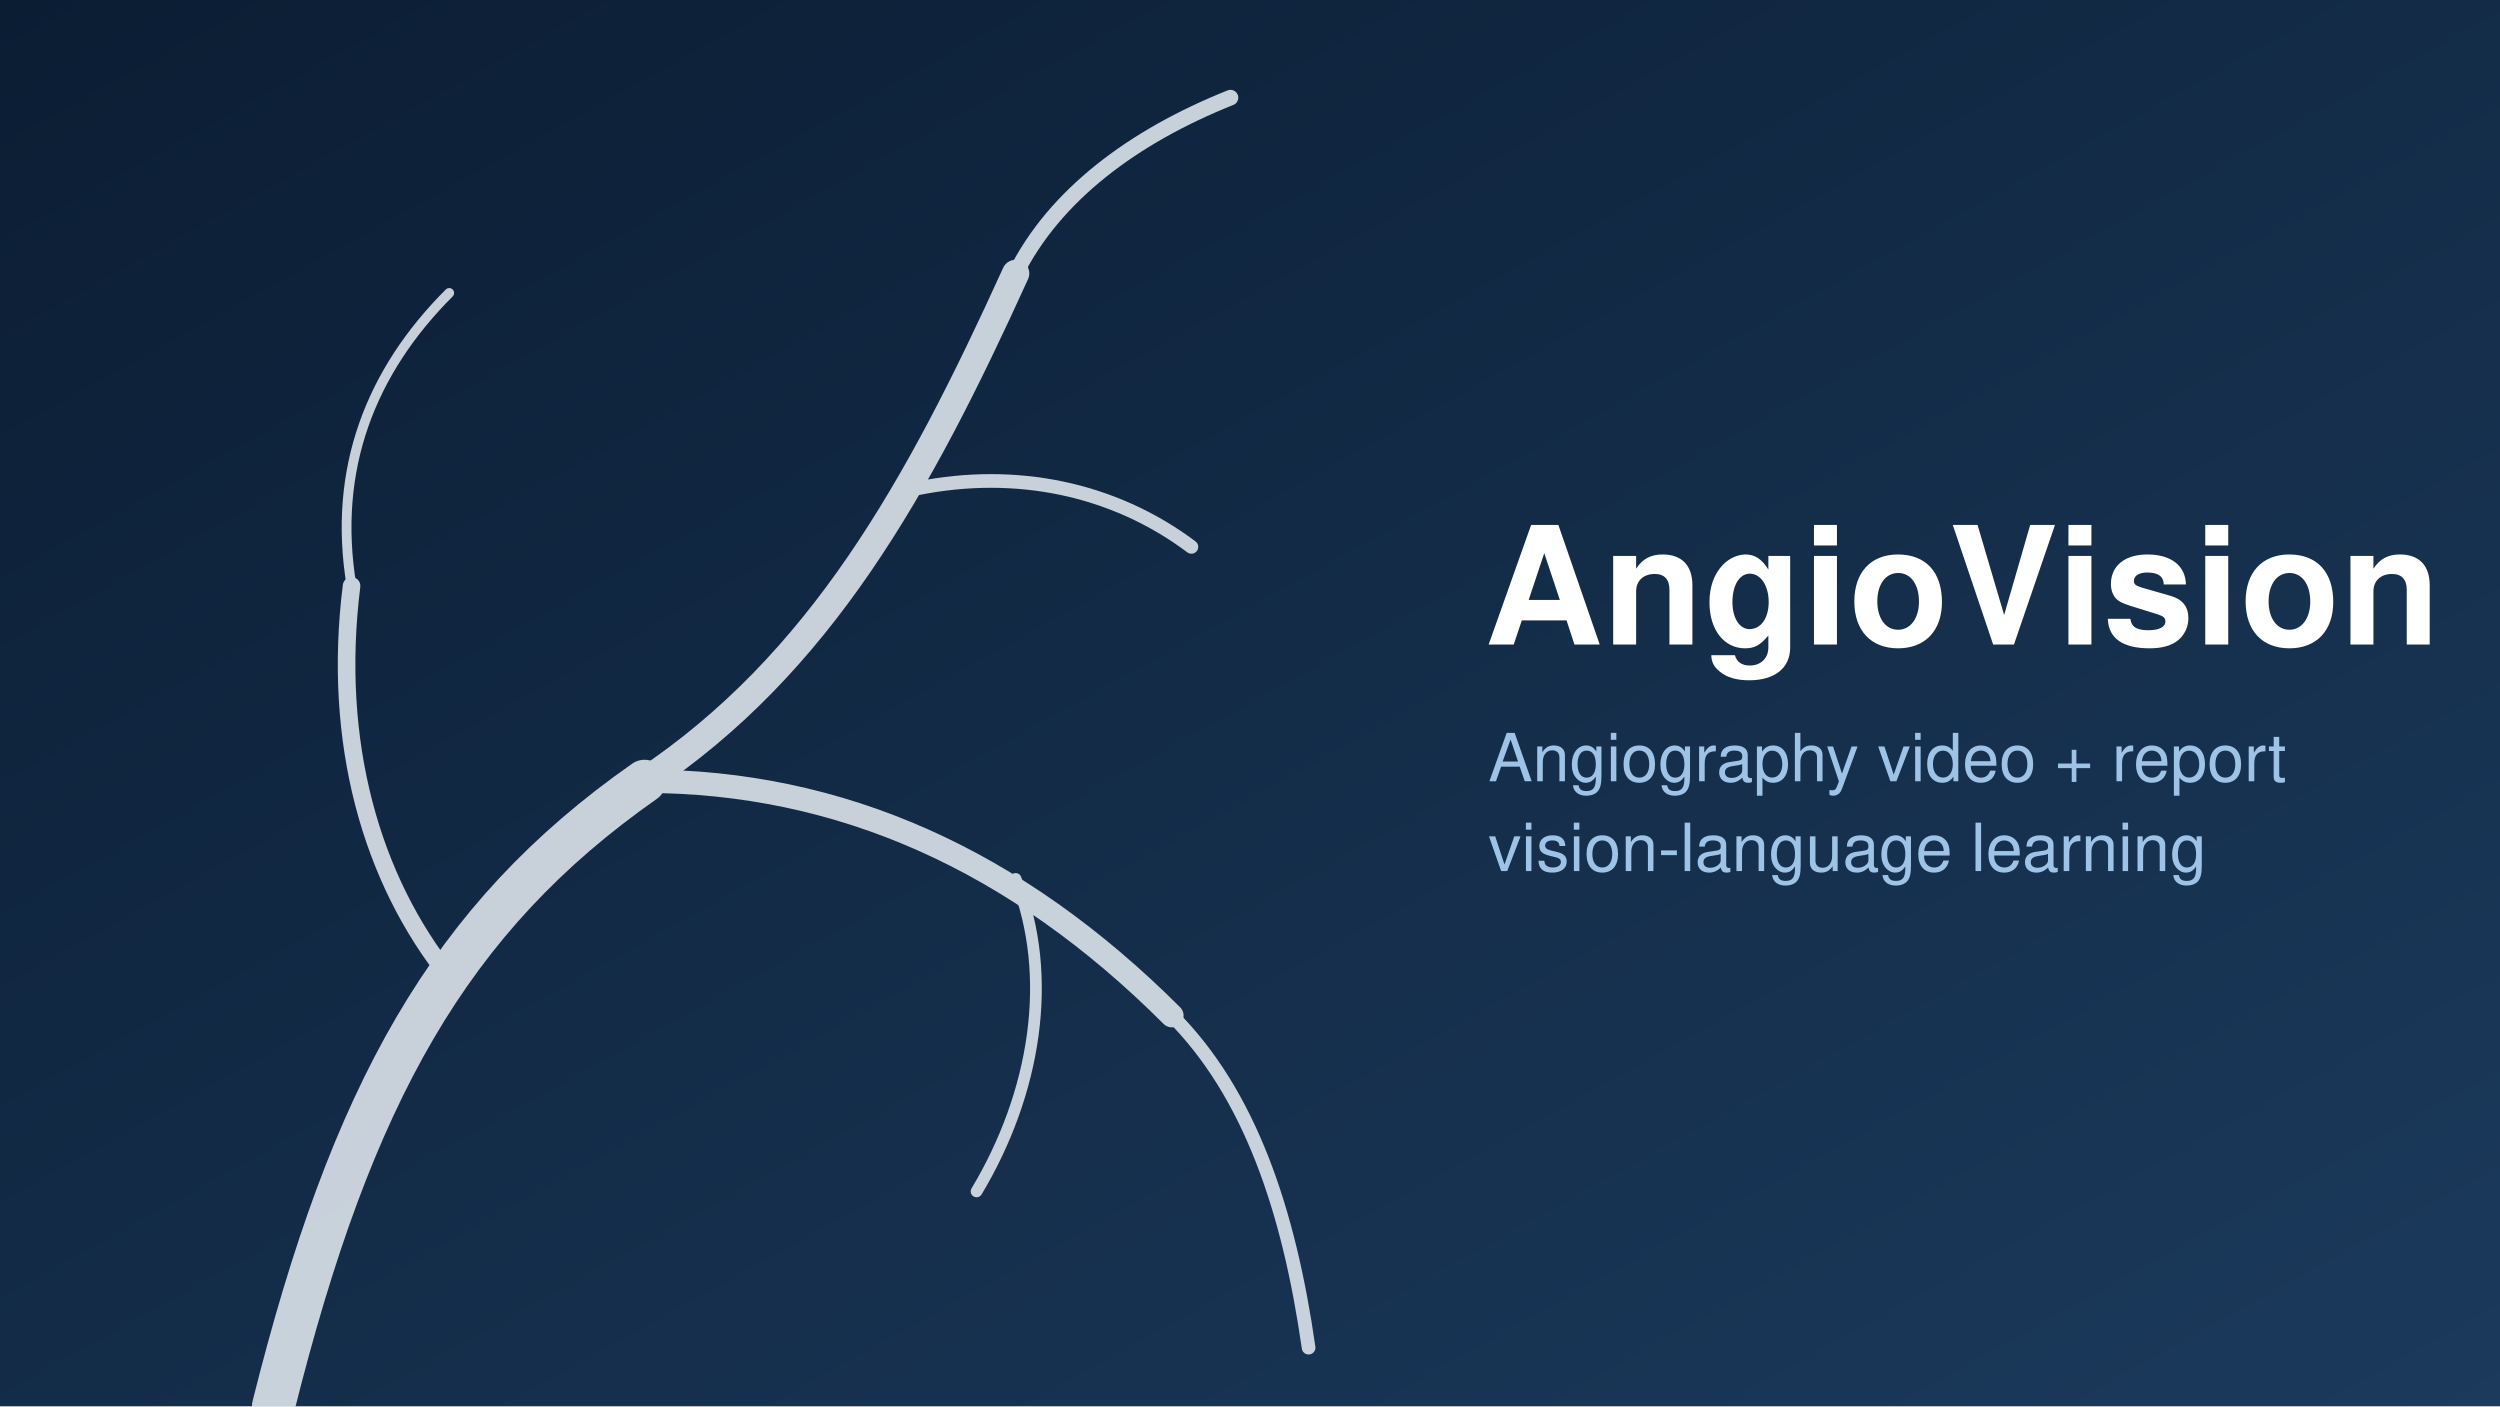
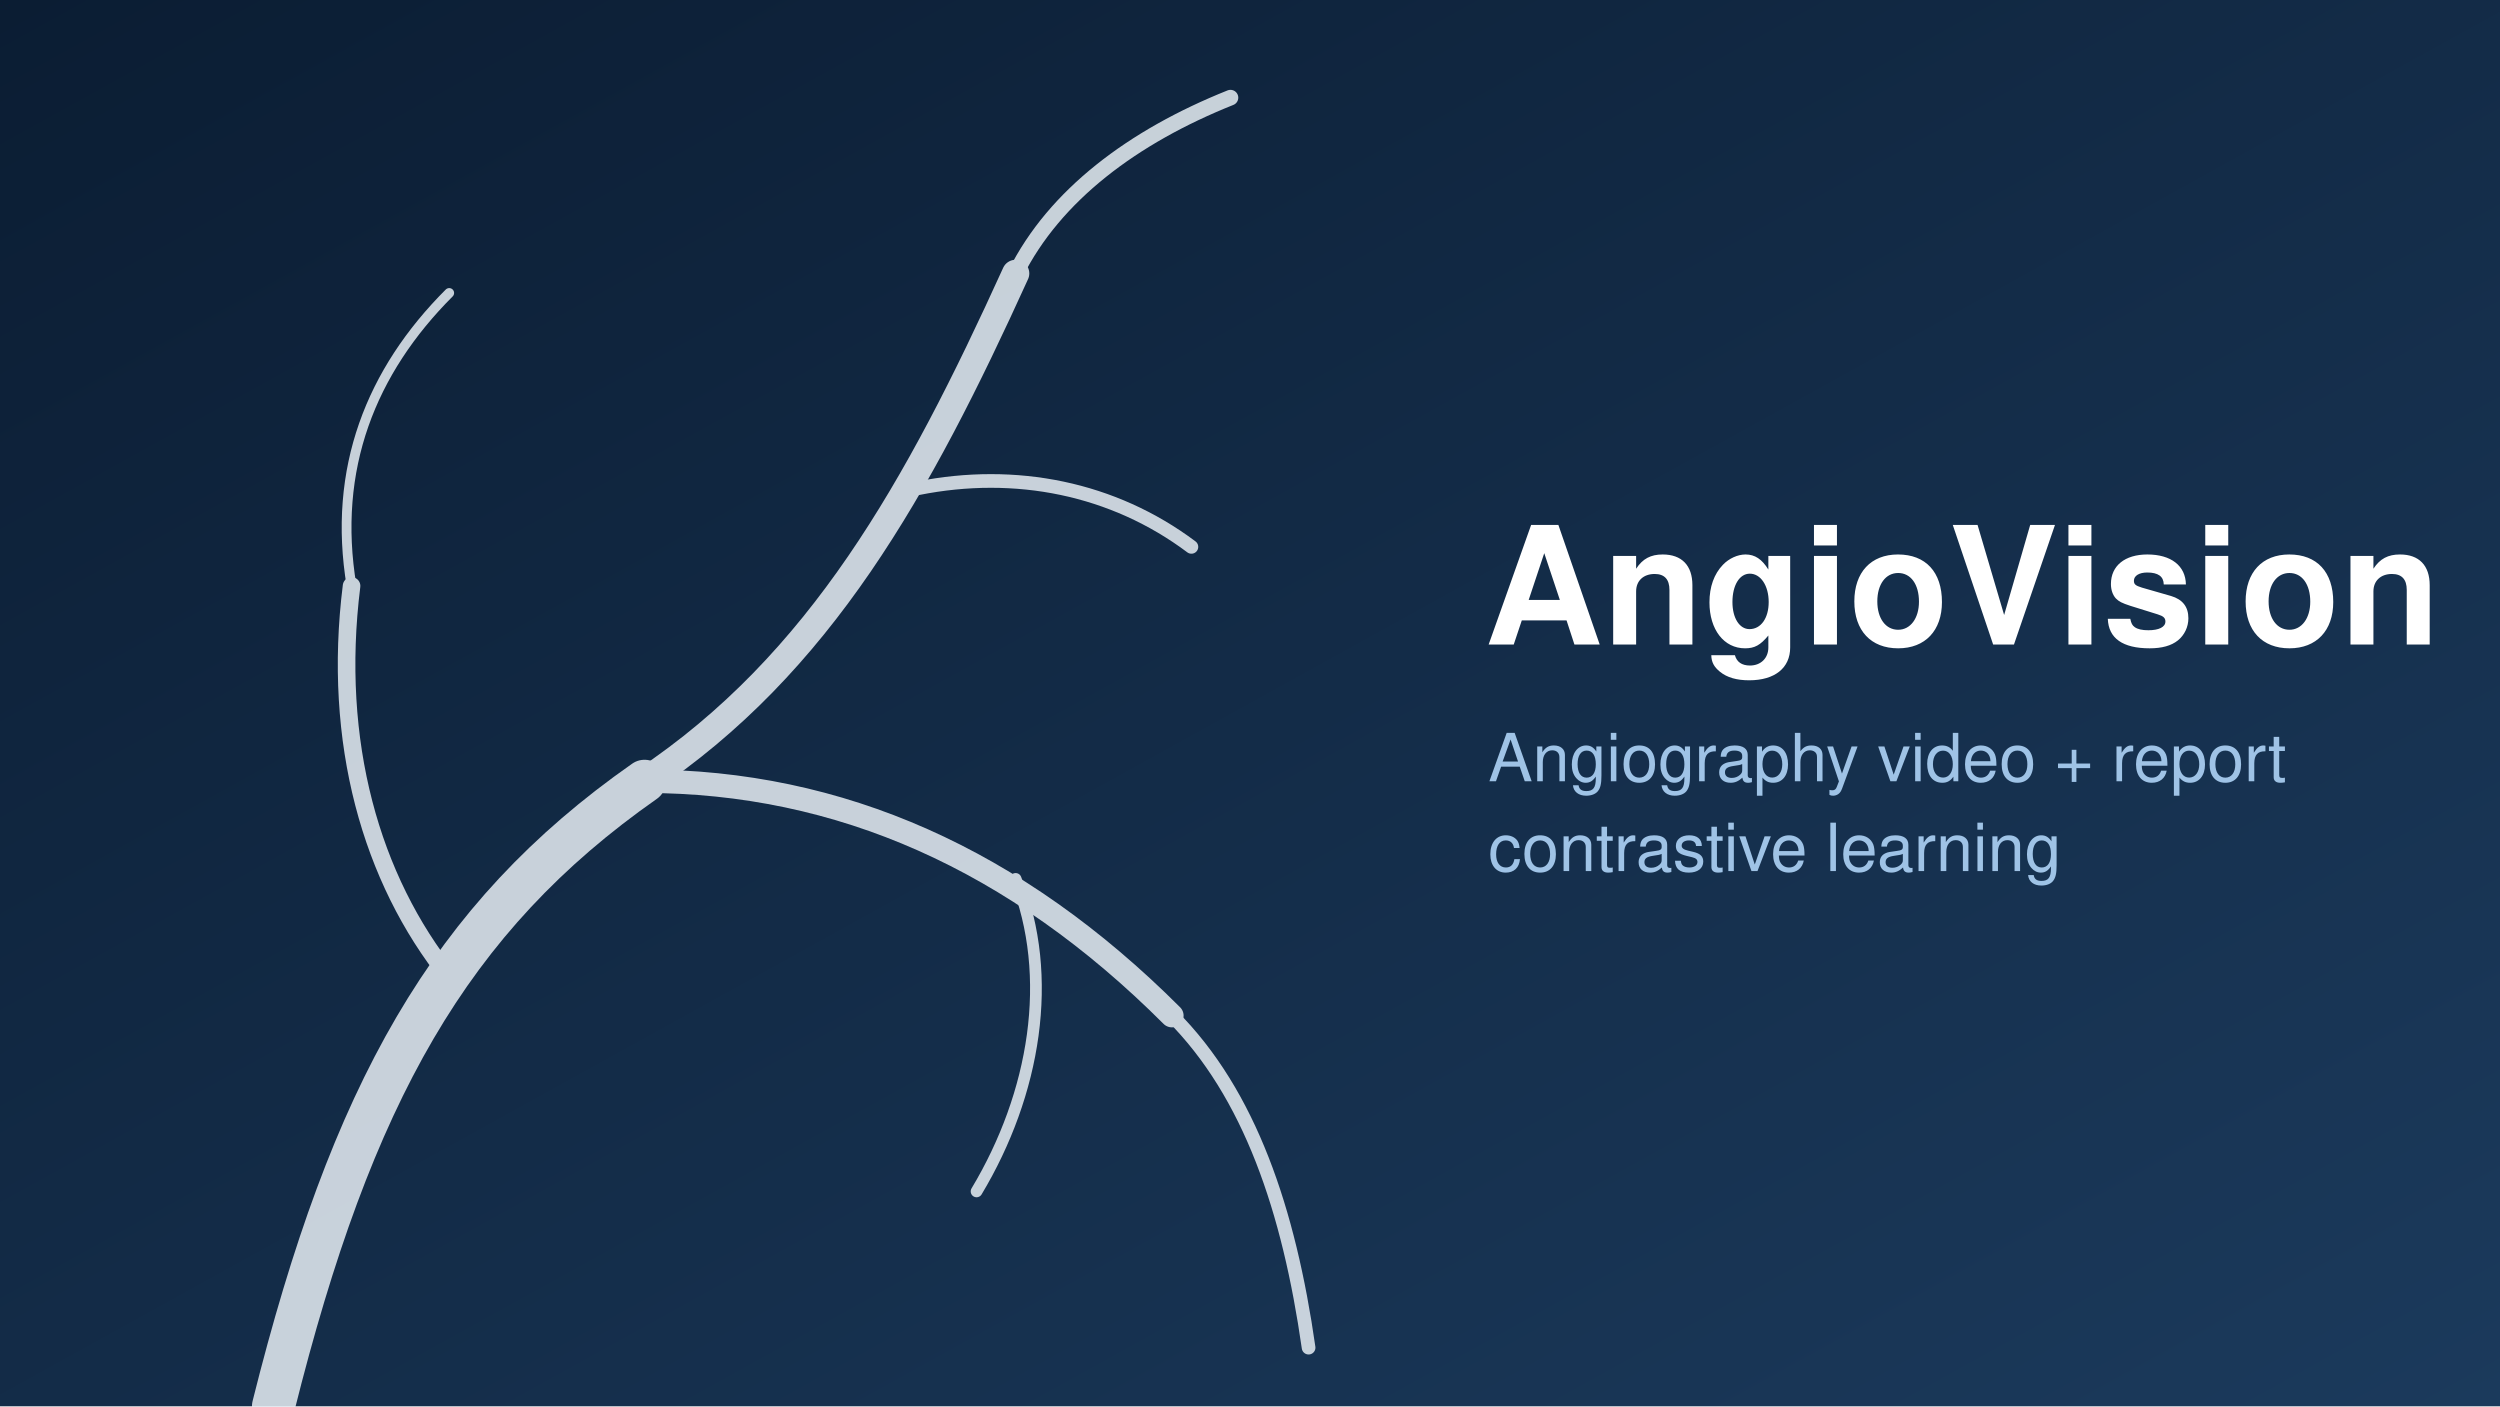
<svg xmlns="http://www.w3.org/2000/svg" viewBox="0 0 1280 720" role="img" aria-label="AngioVision">
  <defs>
    <linearGradient id="bg" x1="0" y1="0" x2="1" y2="1">
      <stop offset="0" stop-color="#0b1d33" />
      <stop offset="1" stop-color="#1b3a5c" />
    </linearGradient>
  </defs>
  <rect width="1280" height="720" fill="url(#bg)" />
  <g fill="none" stroke="#e8eef5" stroke-linecap="round" opacity="0.85">
    <path d="M140 720 C180 560 230 470 330 400" stroke-width="22" />
    <path d="M330 400 C420 340 470 250 520 140" stroke-width="14" />
    <path d="M330 400 C430 400 520 440 600 520" stroke-width="12" />
    <path d="M520 140 C540 100 580 70 630 50" stroke-width="8" />
    <path d="M470 250 C520 240 570 250 610 280" stroke-width="7" />
    <path d="M600 520 C640 560 660 620 670 690" stroke-width="7" />
    <path d="M520 450 C540 500 530 560 500 610" stroke-width="6" />
    <path d="M230 500 C190 450 170 380 180 300" stroke-width="9" />
    <path d="M180 300 C170 240 190 190 230 150" stroke-width="5" />
  </g>
  <text x="760" y="330" fill="#ffffff" font-family="Helvetica, Arial, sans-serif" font-size="84" font-weight="700">AngioVision</text>
  <text x="762" y="400" fill="#9fc3e6" font-family="Helvetica, Arial, sans-serif" font-size="34">Angiography video + report</text>
-   <text x="762" y="446" fill="#9fc3e6" font-family="Helvetica, Arial, sans-serif" font-size="34">vision-language learning</text>
+   <text x="762" y="446" fill="#9fc3e6" font-family="Helvetica, Arial, sans-serif" font-size="34">contrastive learning</text>
</svg>
